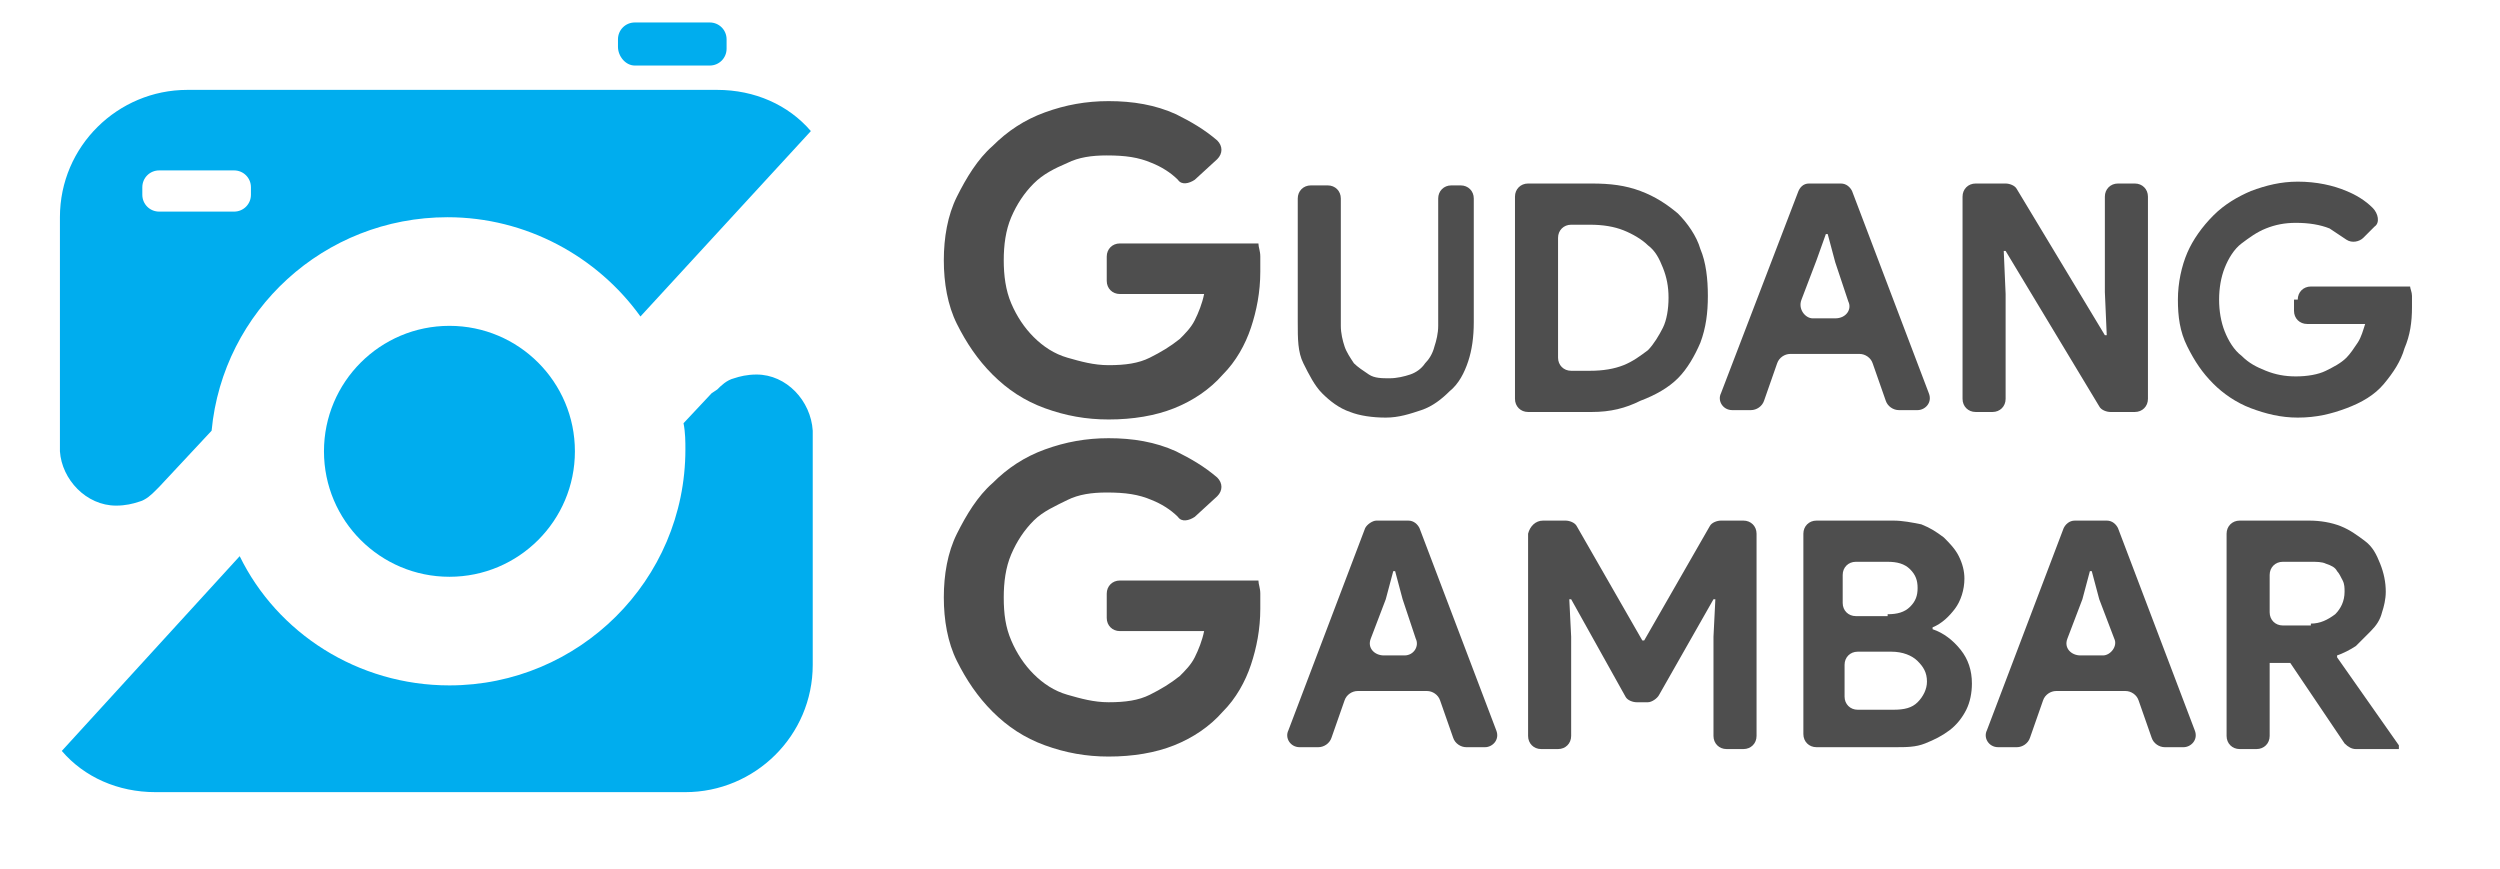
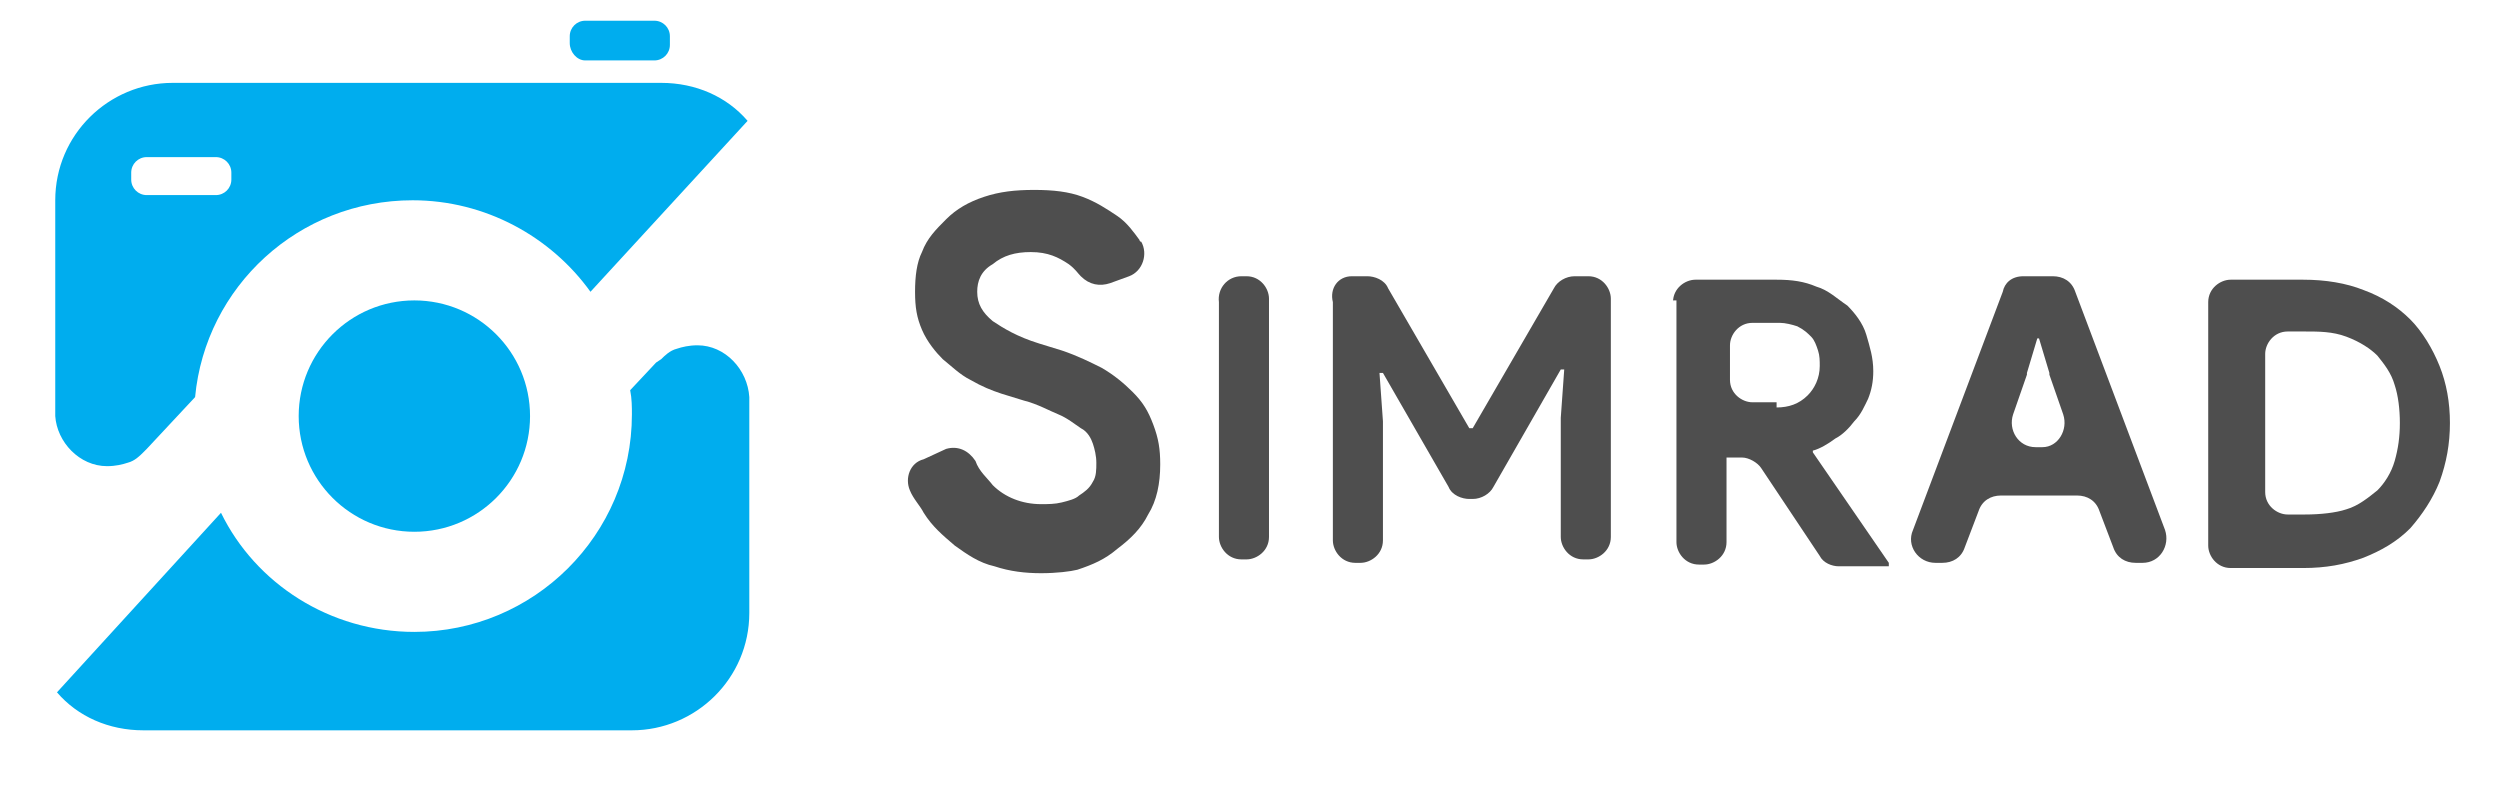
- <svg xmlns="http://www.w3.org/2000/svg" version="1.1" id="katman_1" x="0px" y="0px" viewBox="0 0 133.5 46.4" style="enable-background:new 0 0 133.5 46.4;" xml:space="preserve">
+ <svg xmlns="http://www.w3.org/2000/svg" version="1.1" id="katman_1" x="0px" y="0px" viewBox="0 0 144.8 46.4" style="enable-background:new 0 0 144.8 46.4;" xml:space="preserve">
  <style type="text/css">
	.st0{fill:#00ADEE;}
	.st1{fill:#4E4E4E;}
</style>
  <g>
    <path class="st0" d="M33.9,3.5h4c0.5,0,0.9-0.4,0.9-0.9V2.1c0-0.5-0.4-0.9-0.9-0.9h-4c-0.5,0-0.9,0.4-0.9,0.9v0.4   C33,3,33.4,3.5,33.9,3.5z" />
-     <path class="st0" d="M40.4,20C40.4,19.9,40.4,19.9,40.4,20L40.4,20c-0.5,0-0.9,0.1-1.2,0.2c-0.4,0.1-0.7,0.4-0.9,0.6L38,21   c0,0,0,0,0,0l-1.5,1.6c0.1,0.5,0.1,1,0.1,1.4c0,7-5.7,12.6-12.6,12.6c-4.9,0-9.2-2.8-11.2-6.9L3.3,40.1c1.2,1.4,3,2.2,5,2.2h28.3   c3.7,0,6.8-3,6.8-6.8V23C43.3,21.4,42,20,40.4,20z" />
-     <path class="st0" d="M6.2,27C6.2,27,6.2,27,6.2,27L6.2,27c0.5,0,0.9-0.1,1.2-0.2c0.4-0.1,0.7-0.4,0.9-0.6l0.2-0.2c0,0,0,0,0,0   l2.8-3c0.6-6.4,6-11.4,12.6-11.4c4.2,0,8,2.1,10.3,5.3l9.1-9.9c-1.2-1.4-3-2.2-5-2.2H10c-3.7,0-6.8,3-6.8,6.8v12.5   C3.3,25.6,4.6,27,6.2,27z M7.6,10c0-0.5,0.4-0.9,0.9-0.9h4c0.5,0,0.9,0.4,0.9,0.9v0.4c0,0.5-0.4,0.9-0.9,0.9h-4   c-0.5,0-0.9-0.4-0.9-0.9V10z" />
+     <path class="st0" d="M40.4,20C40.4,19.9,40.4,19.9,40.4,20L40.4,20c-0.5,0-0.9,0.1-1.2,0.2c-0.4,0.1-0.7,0.4-0.9,0.6L38,21l0,0   l-1.5,1.6c0.1,0.5,0.1,1,0.1,1.4c0,7-5.7,12.6-12.6,12.6c-4.9,0-9.2-2.8-11.2-6.9L3.3,40.1c1.2,1.4,3,2.2,5,2.2h28.3   c3.7,0,6.8-3,6.8-6.8V23C43.3,21.4,42,20,40.4,20z" />
+     <path class="st0" d="M6.2,27L6.2,27L6.2,27c0.5,0,0.9-0.1,1.2-0.2c0.4-0.1,0.7-0.4,0.9-0.6L8.5,26l0,0l2.8-3   c0.6-6.4,6-11.4,12.6-11.4c4.2,0,8,2.1,10.3,5.3L43.3,7c-1.2-1.4-3-2.2-5-2.2H10c-3.7,0-6.8,3-6.8,6.8v12.5C3.3,25.6,4.6,27,6.2,27   z M7.6,10c0-0.5,0.4-0.9,0.9-0.9h4c0.5,0,0.9,0.4,0.9,0.9v0.4c0,0.5-0.4,0.9-0.9,0.9h-4c-0.5,0-0.9-0.4-0.9-0.9V10z" />
    <circle class="st0" cx="24" cy="24.1" r="6.7" />
  </g>
  <g>
-     <path class="st1" d="M59.1,13.7c0-0.4,0.3-0.7,0.7-0.7h7.4c0,0.2,0.1,0.4,0.1,0.7c0,0.3,0,0.5,0,0.8c0,1.1-0.2,2.1-0.5,3   c-0.3,0.9-0.8,1.8-1.5,2.5c-0.7,0.8-1.6,1.4-2.6,1.8c-1,0.4-2.2,0.6-3.5,0.6c-1.2,0-2.3-0.2-3.4-0.6c-1.1-0.4-2-1-2.8-1.8   c-0.8-0.8-1.4-1.7-1.9-2.7s-0.7-2.2-0.7-3.4c0-1.2,0.2-2.4,0.7-3.4s1.1-2,1.9-2.7c0.8-0.8,1.7-1.4,2.8-1.8s2.2-0.6,3.4-0.6   c1.3,0,2.5,0.2,3.6,0.7c0.8,0.4,1.5,0.8,2.2,1.4c0.3,0.3,0.3,0.7,0,1l-1.2,1.1c-0.3,0.2-0.7,0.3-0.9,0c-0.4-0.4-0.9-0.7-1.4-0.9   c-0.7-0.3-1.4-0.4-2.4-0.4c-0.8,0-1.5,0.1-2.1,0.4c-0.7,0.3-1.3,0.6-1.8,1.1c-0.5,0.5-0.9,1.1-1.2,1.8c-0.3,0.7-0.4,1.5-0.4,2.3   s0.1,1.6,0.4,2.3c0.3,0.7,0.7,1.3,1.2,1.8c0.5,0.5,1.1,0.9,1.8,1.1s1.4,0.4,2.2,0.4c0.9,0,1.6-0.1,2.2-0.4c0.6-0.3,1.1-0.6,1.6-1   c0.3-0.3,0.6-0.6,0.8-1c0.2-0.4,0.4-0.9,0.5-1.4h-4.5c-0.4,0-0.7-0.3-0.7-0.7V13.7z" />
-     <path class="st1" d="M74,22.3c-0.7,0-1.4-0.1-1.9-0.3c-0.6-0.2-1.1-0.6-1.5-1c-0.4-0.4-0.7-1-1-1.6s-0.3-1.3-0.3-2.2v-6.6   c0-0.4,0.3-0.7,0.7-0.7h0.9c0.4,0,0.7,0.3,0.7,0.7v6.8c0,0.4,0.1,0.8,0.2,1.1c0.1,0.3,0.3,0.6,0.5,0.9c0.2,0.2,0.5,0.4,0.8,0.6   s0.7,0.2,1.1,0.2c0.4,0,0.8-0.1,1.1-0.2s0.6-0.3,0.8-0.6c0.2-0.2,0.4-0.5,0.5-0.9c0.1-0.3,0.2-0.7,0.2-1.1v-6.8   c0-0.4,0.3-0.7,0.7-0.7H78c0.4,0,0.7,0.3,0.7,0.7v6.6c0,0.8-0.1,1.5-0.3,2.1c-0.2,0.6-0.5,1.2-1,1.6c-0.4,0.4-0.9,0.8-1.5,1   C75.3,22.1,74.7,22.3,74,22.3z" />
-     <path class="st1" d="M80.9,10.5c0-0.4,0.3-0.7,0.7-0.7H85c1,0,1.8,0.1,2.6,0.4c0.8,0.3,1.4,0.7,2,1.2c0.5,0.5,1,1.2,1.2,1.9   c0.3,0.7,0.4,1.6,0.4,2.5c0,0.9-0.1,1.7-0.4,2.5c-0.3,0.7-0.7,1.4-1.2,1.9c-0.5,0.5-1.2,0.9-2,1.2C86.8,21.8,86,22,85,22h-3.4   c-0.4,0-0.7-0.3-0.7-0.7V10.5z M84.9,19.8c0.7,0,1.3-0.1,1.8-0.3c0.5-0.2,0.9-0.5,1.3-0.8c0.3-0.3,0.6-0.8,0.8-1.2s0.3-1,0.3-1.6   s-0.1-1.1-0.3-1.6s-0.4-0.9-0.8-1.2c-0.3-0.3-0.8-0.6-1.3-0.8S85.6,12,84.9,12h-1c-0.4,0-0.7,0.3-0.7,0.7v6.4   c0,0.4,0.3,0.7,0.7,0.7H84.9z" />
-     <path class="st1" d="M96.6,9.8h1.7c0.3,0,0.5,0.2,0.6,0.4l4.1,10.8c0.2,0.5-0.2,0.9-0.6,0.9h-1c-0.3,0-0.6-0.2-0.7-0.5l-0.7-2   c-0.1-0.3-0.4-0.5-0.7-0.5h-3.7c-0.3,0-0.6,0.2-0.7,0.5l-0.7,2c-0.1,0.3-0.4,0.5-0.7,0.5h-1c-0.5,0-0.8-0.5-0.6-0.9L96,10.3   C96.1,10,96.3,9.8,96.6,9.8z M98.7,16.1L98,14c0,0,0,0,0,0l-0.4-1.5h-0.1L97,13.9c0,0,0,0,0,0l-0.8,2.1C96,16.5,96.4,17,96.8,17   h1.2C98.6,17,98.9,16.5,98.7,16.1z" />
-     <path class="st1" d="M105.5,9.8h1.6c0.2,0,0.5,0.1,0.6,0.3l4.7,7.8h0.1l-0.1-2.3c0,0,0,0,0,0v-5.1c0-0.4,0.3-0.7,0.7-0.7h0.9   c0.4,0,0.7,0.3,0.7,0.7v10.8c0,0.4-0.3,0.7-0.7,0.7h-1.3c-0.2,0-0.5-0.1-0.6-0.3l-5-8.3h-0.1l0.1,2.3c0,0,0,0,0,0v5.6   c0,0.4-0.3,0.7-0.7,0.7h-0.9c-0.4,0-0.7-0.3-0.7-0.7V10.5C104.8,10.1,105.1,9.8,105.5,9.8z" />
-     <path class="st1" d="M122.7,16c0-0.4,0.3-0.7,0.7-0.7h5.3c0,0.1,0.1,0.3,0.1,0.5c0,0.2,0,0.4,0,0.6c0,0.8-0.1,1.5-0.4,2.2   c-0.2,0.7-0.6,1.3-1.1,1.9c-0.5,0.6-1.2,1-2,1.3c-0.8,0.3-1.6,0.5-2.6,0.5c-0.9,0-1.7-0.2-2.5-0.5c-0.8-0.3-1.5-0.8-2-1.3   c-0.6-0.6-1-1.2-1.4-2s-0.5-1.6-0.5-2.5s0.2-1.8,0.5-2.5s0.8-1.4,1.4-2c0.6-0.6,1.3-1,2-1.3c0.8-0.3,1.6-0.5,2.5-0.5   c1,0,1.9,0.2,2.6,0.5c0.5,0.2,1,0.5,1.4,0.9c0.3,0.3,0.4,0.8,0.1,1l-0.6,0.6c-0.2,0.2-0.6,0.3-0.9,0.1c-0.3-0.2-0.6-0.4-0.9-0.6   c-0.5-0.2-1.1-0.3-1.8-0.3c-0.6,0-1.1,0.1-1.6,0.3c-0.5,0.2-0.9,0.5-1.3,0.8s-0.7,0.8-0.9,1.3c-0.2,0.5-0.3,1.1-0.3,1.7   s0.1,1.2,0.3,1.7c0.2,0.5,0.5,1,0.9,1.3c0.4,0.4,0.8,0.6,1.3,0.8c0.5,0.2,1,0.3,1.6,0.3c0.6,0,1.2-0.1,1.6-0.3   c0.4-0.2,0.8-0.4,1.1-0.7c0.2-0.2,0.4-0.5,0.6-0.8s0.3-0.7,0.4-1h-3.1c-0.4,0-0.7-0.3-0.7-0.7V16z" />
-     <path class="st1" d="M59.1,31.7c0-0.4,0.3-0.7,0.7-0.7h7.4c0,0.2,0.1,0.4,0.1,0.7c0,0.3,0,0.5,0,0.8c0,1.1-0.2,2.1-0.5,3   s-0.8,1.8-1.5,2.5c-0.7,0.8-1.6,1.4-2.6,1.8c-1,0.4-2.2,0.6-3.5,0.6c-1.2,0-2.3-0.2-3.4-0.6c-1.1-0.4-2-1-2.8-1.8   c-0.8-0.8-1.4-1.7-1.9-2.7c-0.5-1-0.7-2.2-0.7-3.4c0-1.2,0.2-2.4,0.7-3.4c0.5-1,1.1-2,1.9-2.7c0.8-0.8,1.7-1.4,2.8-1.8   c1.1-0.4,2.2-0.6,3.4-0.6c1.3,0,2.5,0.2,3.6,0.7c0.8,0.4,1.5,0.8,2.2,1.4c0.3,0.3,0.3,0.7,0,1l-1.2,1.1c-0.3,0.2-0.7,0.3-0.9,0   c-0.4-0.4-0.9-0.7-1.4-0.9c-0.7-0.3-1.4-0.4-2.4-0.4c-0.8,0-1.5,0.1-2.1,0.4s-1.3,0.6-1.8,1.1c-0.5,0.5-0.9,1.1-1.2,1.8   c-0.3,0.7-0.4,1.5-0.4,2.3c0,0.9,0.1,1.6,0.4,2.3c0.3,0.7,0.7,1.3,1.2,1.8c0.5,0.5,1.1,0.9,1.8,1.1s1.4,0.4,2.2,0.4   c0.9,0,1.6-0.1,2.2-0.4c0.6-0.3,1.1-0.6,1.6-1c0.3-0.3,0.6-0.6,0.8-1c0.2-0.4,0.4-0.9,0.5-1.4h-4.5c-0.4,0-0.7-0.3-0.7-0.7V31.7z" />
-     <path class="st1" d="M73.5,27.8h1.7c0.3,0,0.5,0.2,0.6,0.4l4.1,10.8c0.2,0.5-0.2,0.9-0.6,0.9h-1c-0.3,0-0.6-0.2-0.7-0.5l-0.7-2   c-0.1-0.3-0.4-0.5-0.7-0.5h-3.7c-0.3,0-0.6,0.2-0.7,0.5l-0.7,2c-0.1,0.3-0.4,0.5-0.7,0.5h-1c-0.5,0-0.8-0.5-0.6-0.9l4.1-10.8   C73,28,73.3,27.8,73.5,27.8z M75.6,34.1L74.9,32c0,0,0,0,0,0l-0.4-1.5h-0.1l-0.4,1.5c0,0,0,0,0,0l-0.8,2.1   c-0.2,0.5,0.2,0.9,0.7,0.9H75C75.5,35,75.8,34.5,75.6,34.1z" />
-     <path class="st1" d="M82.4,27.8h1.2c0.2,0,0.5,0.1,0.6,0.3l3.5,6.1h0.1l3.5-6.1c0.1-0.2,0.4-0.3,0.6-0.3h1.2c0.4,0,0.7,0.3,0.7,0.7   v10.8c0,0.4-0.3,0.7-0.7,0.7h-0.9c-0.4,0-0.7-0.3-0.7-0.7V34c0,0,0,0,0,0l0.1-2h-0.1l-2.9,5.1c-0.1,0.2-0.4,0.4-0.6,0.4h-0.6   c-0.2,0-0.5-0.1-0.6-0.3L83.9,32h-0.1l0.1,2c0,0,0,0,0,0v5.3c0,0.4-0.3,0.7-0.7,0.7h-0.9c-0.4,0-0.7-0.3-0.7-0.7V28.5   C81.7,28.1,82,27.8,82.4,27.8z" />
-     <path class="st1" d="M96.3,28.5c0-0.4,0.3-0.7,0.7-0.7h4.1c0.5,0,1,0.1,1.5,0.2c0.5,0.2,0.8,0.4,1.2,0.7c0.3,0.3,0.6,0.6,0.8,1   c0.2,0.4,0.3,0.8,0.3,1.2c0,0.6-0.2,1.2-0.5,1.6s-0.7,0.8-1.2,1v0.1c0.6,0.2,1.1,0.6,1.5,1.1c0.4,0.5,0.6,1.1,0.6,1.8   c0,0.5-0.1,1-0.3,1.4c-0.2,0.4-0.5,0.8-0.9,1.1c-0.4,0.3-0.8,0.5-1.3,0.7c-0.5,0.2-1,0.2-1.6,0.2h-4.2c-0.4,0-0.7-0.3-0.7-0.7V28.5   z M100.8,32.8c0.5,0,0.9-0.1,1.2-0.4s0.4-0.6,0.4-1s-0.1-0.7-0.4-1c-0.3-0.3-0.7-0.4-1.2-0.4h-1.7c-0.4,0-0.7,0.3-0.7,0.7v1.5   c0,0.4,0.3,0.7,0.7,0.7H100.8z M101.1,37.9c0.6,0,1-0.1,1.3-0.4c0.3-0.3,0.5-0.7,0.5-1.1c0-0.5-0.2-0.8-0.5-1.1   c-0.3-0.3-0.8-0.5-1.4-0.5h-1.8c-0.4,0-0.7,0.3-0.7,0.7v1.7c0,0.4,0.3,0.7,0.7,0.7H101.1z" />
-     <path class="st1" d="M110.8,27.8h1.7c0.3,0,0.5,0.2,0.6,0.4l4.1,10.8c0.2,0.5-0.2,0.9-0.6,0.9h-1c-0.3,0-0.6-0.2-0.7-0.5l-0.7-2   c-0.1-0.3-0.4-0.5-0.7-0.5h-3.7c-0.3,0-0.6,0.2-0.7,0.5l-0.7,2c-0.1,0.3-0.4,0.5-0.7,0.5h-1c-0.5,0-0.8-0.5-0.6-0.9l4.1-10.8   C110.3,28,110.5,27.8,110.8,27.8z M112.9,34.1l-0.8-2.1c0,0,0,0,0,0l-0.4-1.5h-0.1l-0.4,1.5c0,0,0,0,0,0l-0.8,2.1   c-0.2,0.5,0.2,0.9,0.7,0.9h1.2C112.7,35,113.1,34.5,112.9,34.1z" />
-     <path class="st1" d="M118.9,28.5c0-0.4,0.3-0.7,0.7-0.7h3.7c0.6,0,1.2,0.1,1.7,0.3c0.5,0.2,0.9,0.5,1.3,0.8   c0.4,0.3,0.6,0.7,0.8,1.2c0.2,0.5,0.3,1,0.3,1.5c0,0.4-0.1,0.8-0.2,1.1c-0.1,0.4-0.3,0.7-0.6,1s-0.5,0.5-0.8,0.8   c-0.3,0.2-0.7,0.4-1,0.5l0,0.1l3.3,4.7V40h-2.3c-0.2,0-0.4-0.1-0.6-0.3l-2.9-4.3h-1.1v3.9c0,0.4-0.3,0.7-0.7,0.7h-0.9   c-0.4,0-0.7-0.3-0.7-0.7V28.5z M123.4,33.3c0.5,0,0.9-0.2,1.3-0.5c0.3-0.3,0.5-0.7,0.5-1.2c0-0.2,0-0.4-0.1-0.6s-0.2-0.4-0.3-0.5   c-0.1-0.2-0.3-0.3-0.6-0.4c-0.2-0.1-0.5-0.1-0.8-0.1h-1.5c-0.4,0-0.7,0.3-0.7,0.7v2c0,0.4,0.3,0.7,0.7,0.7H123.4z" />
+     <path class="st1" d="M166.7-42.3c0-0.4,0.3-0.7,0.7-0.7h7.4c0,0.2,0.1,0.4,0.1,0.7s0,0.5,0,0.8c0,1.1-0.2,2.1-0.5,3   s-0.8,1.8-1.5,2.5c-0.7,0.8-1.6,1.4-2.6,1.8c-1,0.4-2.2,0.6-3.5,0.6c-1.2,0-2.3-0.2-3.4-0.6c-1.1-0.4-2-1-2.8-1.8s-1.4-1.7-1.9-2.7   s-0.7-2.2-0.7-3.4s0.2-2.4,0.7-3.4s1.1-2,1.9-2.7c0.8-0.8,1.7-1.4,2.8-1.8s2.2-0.6,3.4-0.6c1.3,0,2.5,0.2,3.6,0.7   c0.8,0.4,1.5,0.8,2.2,1.4c0.3,0.3,0.3,0.7,0,1l-1.2,1.1c-0.3,0.2-0.7,0.3-0.9,0c-0.4-0.4-0.9-0.7-1.4-0.9c-0.7-0.3-1.4-0.4-2.4-0.4   c-0.8,0-1.5,0.1-2.1,0.4c-0.7,0.3-1.3,0.6-1.8,1.1s-0.9,1.1-1.2,1.8c-0.3,0.7-0.4,1.5-0.4,2.3s0.1,1.6,0.4,2.3s0.7,1.3,1.2,1.8   s1.1,0.9,1.8,1.1c0.7,0.2,1.4,0.4,2.2,0.4c0.9,0,1.6-0.1,2.2-0.4c0.6-0.3,1.1-0.6,1.6-1c0.3-0.3,0.6-0.6,0.8-1s0.4-0.9,0.5-1.4   h-4.5c-0.4,0-0.7-0.3-0.7-0.7L166.7-42.3L166.7-42.3z" />
+     <path class="st1" d="M181.6-33.7c-0.7,0-1.4-0.1-1.9-0.3c-0.6-0.2-1.1-0.6-1.5-1c-0.4-0.4-0.7-1-1-1.6c-0.3-0.6-0.3-1.3-0.3-2.2   v-6.6c0-0.4,0.3-0.7,0.7-0.7h0.9c0.4,0,0.7,0.3,0.7,0.7v6.8c0,0.4,0.1,0.8,0.2,1.1c0.1,0.3,0.3,0.6,0.5,0.9   c0.2,0.2,0.5,0.4,0.8,0.6s0.7,0.2,1.1,0.2c0.4,0,0.8-0.1,1.1-0.2c0.3-0.1,0.6-0.3,0.8-0.6c0.2-0.2,0.4-0.5,0.5-0.9   c0.1-0.3,0.2-0.7,0.2-1.1v-6.8c0-0.4,0.3-0.7,0.7-0.7h0.5c0.4,0,0.7,0.3,0.7,0.7v6.6c0,0.8-0.1,1.5-0.3,2.1c-0.2,0.6-0.5,1.2-1,1.6   c-0.4,0.4-0.9,0.8-1.5,1C182.9-33.9,182.3-33.7,181.6-33.7z" />
+     <path class="st1" d="M188.5-45.5c0-0.4,0.3-0.7,0.7-0.7h3.4c1,0,1.8,0.1,2.6,0.4c0.8,0.3,1.4,0.7,2,1.2c0.5,0.5,1,1.2,1.2,1.9   c0.3,0.7,0.4,1.6,0.4,2.5s-0.1,1.7-0.4,2.5c-0.3,0.7-0.7,1.4-1.2,1.9s-1.2,0.9-2,1.2c-0.8,0.4-1.6,0.6-2.6,0.6h-3.4   c-0.4,0-0.7-0.3-0.7-0.7V-45.5z M192.5-36.2c0.7,0,1.3-0.1,1.8-0.3s0.9-0.5,1.3-0.8c0.3-0.3,0.6-0.8,0.8-1.2s0.3-1,0.3-1.6   s-0.1-1.1-0.3-1.6s-0.4-0.9-0.8-1.2c-0.3-0.3-0.8-0.6-1.3-0.8s-1.1-0.3-1.8-0.3h-1c-0.4,0-0.7,0.3-0.7,0.7v6.4   c0,0.4,0.3,0.7,0.7,0.7C191.5-36.2,192.5-36.2,192.5-36.2z" />
+     <path class="st1" d="M204.2-46.2h1.7c0.3,0,0.5,0.2,0.6,0.4l4.1,10.8c0.2,0.5-0.2,0.9-0.6,0.9h-1c-0.3,0-0.6-0.2-0.7-0.5l-0.7-2   c-0.1-0.3-0.4-0.5-0.7-0.5h-3.7c-0.3,0-0.6,0.2-0.7,0.5l-0.7,2c-0.1,0.3-0.4,0.5-0.7,0.5h-1c-0.5,0-0.8-0.5-0.6-0.9l4.1-10.7   C203.7-46,203.9-46.2,204.2-46.2z M206.3-39.9l-0.7-2.1l0,0l-0.4-1.5h-0.1l-0.5,1.4l0,0l-0.8,2.1c-0.2,0.5,0.2,1,0.6,1h1.2   C206.2-39,206.5-39.5,206.3-39.9z" />
+     <path class="st1" d="M213.1-46.2h1.6c0.2,0,0.5,0.1,0.6,0.3l4.7,7.8h0.1l-0.1-2.3l0,0v-5.1c0-0.4,0.3-0.7,0.7-0.7h0.9   c0.4,0,0.7,0.3,0.7,0.7v10.8c0,0.4-0.3,0.7-0.7,0.7h-1.3c-0.2,0-0.5-0.1-0.6-0.3l-5-8.3h-0.1l0.1,2.3l0,0v5.6   c0,0.4-0.3,0.7-0.7,0.7h-0.9c-0.4,0-0.7-0.3-0.7-0.7v-10.8C212.4-45.9,212.7-46.2,213.1-46.2z" />
+     <path class="st1" d="M230.3-40c0-0.4,0.3-0.7,0.7-0.7h5.3c0,0.1,0.1,0.3,0.1,0.5s0,0.4,0,0.6c0,0.8-0.1,1.5-0.4,2.2   c-0.2,0.7-0.6,1.3-1.1,1.9c-0.5,0.6-1.2,1-2,1.3s-1.6,0.5-2.6,0.5c-0.9,0-1.7-0.2-2.5-0.5s-1.5-0.8-2-1.3c-0.6-0.6-1-1.2-1.4-2   c-0.4-0.8-0.5-1.6-0.5-2.5c0-0.9,0.2-1.8,0.5-2.5s0.8-1.4,1.4-2c0.6-0.6,1.3-1,2-1.3c0.8-0.3,1.6-0.5,2.5-0.5c1,0,1.9,0.2,2.6,0.5   c0.5,0.2,1,0.5,1.4,0.9c0.3,0.3,0.4,0.8,0.1,1l-0.6,0.6c-0.2,0.2-0.6,0.3-0.9,0.1c-0.3-0.2-0.6-0.4-0.9-0.6   c-0.5-0.2-1.1-0.3-1.8-0.3c-0.6,0-1.1,0.1-1.6,0.3s-0.9,0.5-1.3,0.8c-0.4,0.3-0.7,0.8-0.9,1.3s-0.3,1.1-0.3,1.7s0.1,1.2,0.3,1.7   s0.5,1,0.9,1.3c0.4,0.4,0.8,0.6,1.3,0.8c0.5,0.2,1,0.3,1.6,0.3s1.2-0.1,1.6-0.3c0.4-0.2,0.8-0.4,1.1-0.7c0.2-0.2,0.4-0.5,0.6-0.8   c0.2-0.3,0.3-0.7,0.4-1h-3.1c-0.4,0-0.7-0.3-0.7-0.7V-40H230.3z" />
+     <path class="st1" d="M166.7-24.3c0-0.4,0.3-0.7,0.7-0.7h7.4c0,0.2,0.1,0.4,0.1,0.7c0,0.3,0,0.5,0,0.8c0,1.1-0.2,2.1-0.5,3   s-0.8,1.8-1.5,2.5c-0.7,0.8-1.6,1.4-2.6,1.8c-1,0.4-2.2,0.6-3.5,0.6c-1.2,0-2.3-0.2-3.4-0.6c-1.1-0.4-2-1-2.8-1.8   c-0.8-0.8-1.4-1.7-1.9-2.7s-0.7-2.2-0.7-3.4s0.2-2.4,0.7-3.4s1.1-2,1.9-2.7c0.8-0.8,1.7-1.4,2.8-1.8c1.1-0.4,2.2-0.6,3.4-0.6   c1.3,0,2.5,0.2,3.6,0.7c0.8,0.4,1.5,0.8,2.2,1.4c0.3,0.3,0.3,0.7,0,1l-1.2,1.1c-0.3,0.2-0.7,0.3-0.9,0c-0.4-0.4-0.9-0.7-1.4-0.9   c-0.7-0.3-1.4-0.4-2.4-0.4c-0.8,0-1.5,0.1-2.1,0.4c-0.6,0.3-1.3,0.6-1.8,1.1s-0.9,1.1-1.2,1.8c-0.3,0.7-0.4,1.5-0.4,2.3   c0,0.9,0.1,1.6,0.4,2.3c0.3,0.7,0.7,1.3,1.2,1.8s1.1,0.9,1.8,1.1c0.7,0.2,1.4,0.4,2.2,0.4c0.9,0,1.6-0.1,2.2-0.4   c0.6-0.3,1.1-0.6,1.6-1c0.3-0.3,0.6-0.6,0.8-1c0.2-0.4,0.4-0.9,0.5-1.4h-4.5c-0.4,0-0.7-0.3-0.7-0.7L166.7-24.3L166.7-24.3z" />
+     <path class="st1" d="M181.1-28.2h1.7c0.3,0,0.5,0.2,0.6,0.4l4.1,10.8c0.2,0.5-0.2,0.9-0.6,0.9h-1c-0.3,0-0.6-0.2-0.7-0.5l-0.7-2   c-0.1-0.3-0.4-0.5-0.7-0.5h-3.7c-0.3,0-0.6,0.2-0.7,0.5l-0.7,2c-0.1,0.3-0.4,0.5-0.7,0.5h-1c-0.5,0-0.8-0.5-0.6-0.9l4.1-10.8   C180.6-28,180.9-28.2,181.1-28.2z M183.2-21.9l-0.7-2.1l0,0l-0.4-1.5H182l-0.4,1.5l0,0l-0.8,2.1c-0.2,0.5,0.2,0.9,0.7,0.9h1.1   C183.1-21,183.4-21.5,183.2-21.9z" />
+     <path class="st1" d="M190-28.2h1.2c0.2,0,0.5,0.1,0.6,0.3l3.5,6.1h0.1l3.5-6.1c0.1-0.2,0.4-0.3,0.6-0.3h1.2c0.4,0,0.7,0.3,0.7,0.7   v10.8c0,0.4-0.3,0.7-0.7,0.7h-0.9c-0.4,0-0.7-0.3-0.7-0.7V-22l0,0l0.1-2h-0.1l-2.9,5.1c-0.1,0.2-0.4,0.4-0.6,0.4H195   c-0.2,0-0.5-0.1-0.6-0.3l-2.9-5.2h-0.1l0.1,2l0,0v5.3c0,0.4-0.3,0.7-0.7,0.7h-0.9c-0.4,0-0.7-0.3-0.7-0.7v-10.8   C189.3-27.9,189.6-28.2,190-28.2z" />
+     <path class="st1" d="M203.9-27.5c0-0.4,0.3-0.7,0.7-0.7h4.1c0.5,0,1,0.1,1.5,0.2c0.5,0.2,0.8,0.4,1.2,0.7c0.3,0.3,0.6,0.6,0.8,1   s0.3,0.8,0.3,1.2c0,0.6-0.2,1.2-0.5,1.6s-0.7,0.8-1.2,1v0.1c0.6,0.2,1.1,0.6,1.5,1.1s0.6,1.1,0.6,1.8c0,0.5-0.1,1-0.3,1.4   s-0.5,0.8-0.9,1.1c-0.4,0.3-0.8,0.5-1.3,0.7c-0.5,0.2-1,0.2-1.6,0.2h-4.2c-0.4,0-0.7-0.3-0.7-0.7L203.9-27.5L203.9-27.5z    M208.4-23.2c0.5,0,0.9-0.1,1.2-0.4s0.4-0.6,0.4-1s-0.1-0.7-0.4-1s-0.7-0.4-1.2-0.4h-1.7c-0.4,0-0.7,0.3-0.7,0.7v1.5   c0,0.4,0.3,0.7,0.7,0.7L208.4-23.2L208.4-23.2z M208.7-18.1c0.6,0,1-0.1,1.3-0.4s0.5-0.7,0.5-1.1c0-0.5-0.2-0.8-0.5-1.1   c-0.3-0.3-0.8-0.5-1.4-0.5h-1.8c-0.4,0-0.7,0.3-0.7,0.7v1.7c0,0.4,0.3,0.7,0.7,0.7C206.8-18.1,208.7-18.1,208.7-18.1z" />
+     <path class="st1" d="M218.4-28.2h1.7c0.3,0,0.5,0.2,0.6,0.4l4.1,10.8c0.2,0.5-0.2,0.9-0.6,0.9h-1c-0.3,0-0.6-0.2-0.7-0.5l-0.7-2   c-0.1-0.3-0.4-0.5-0.7-0.5h-3.7c-0.3,0-0.6,0.2-0.7,0.5l-0.7,2c-0.1,0.3-0.4,0.5-0.7,0.5h-1c-0.5,0-0.8-0.5-0.6-0.9l4.1-10.8   C217.9-28,218.1-28.2,218.4-28.2z M220.5-21.9l-0.8-2.1l0,0l-0.4-1.5h-0.1l-0.4,1.5l0,0l-0.8,2.1c-0.2,0.5,0.2,0.9,0.7,0.9h1.2   C220.3-21,220.7-21.5,220.5-21.9z" />
+     <path class="st1" d="M226.5-27.5c0-0.4,0.3-0.7,0.7-0.7h3.7c0.6,0,1.2,0.1,1.7,0.3c0.5,0.2,0.9,0.5,1.3,0.8   c0.4,0.3,0.6,0.7,0.8,1.2s0.3,1,0.3,1.5c0,0.4-0.1,0.8-0.2,1.1c-0.1,0.4-0.3,0.7-0.6,1s-0.5,0.5-0.8,0.8c-0.3,0.2-0.7,0.4-1,0.5   v0.1l3.3,4.7v0.2h-2.3c-0.2,0-0.4-0.1-0.6-0.3l-2.9-4.3h-1.1v3.9c0,0.4-0.3,0.7-0.7,0.7h-0.9c-0.4,0-0.7-0.3-0.7-0.7   C226.5-16.7,226.5-27.5,226.5-27.5z M231-22.7c0.5,0,0.9-0.2,1.3-0.5c0.3-0.3,0.5-0.7,0.5-1.2c0-0.2,0-0.4-0.1-0.6   s-0.2-0.4-0.3-0.5c-0.1-0.2-0.3-0.3-0.6-0.4c-0.2-0.1-0.5-0.1-0.8-0.1h-1.5c-0.4,0-0.7,0.3-0.7,0.7v2c0,0.4,0.3,0.7,0.7,0.7   L231-22.7L231-22.7z" />
  </g>
+   <path class="st1" d="M60.3,33.2c-0.9,0-1.8-0.1-2.7-0.4c-0.9-0.2-1.6-0.7-2.3-1.2c-0.7-0.6-1.3-1.1-1.8-1.9  c-0.2-0.4-0.6-0.8-0.8-1.3c-0.3-0.7,0-1.6,0.8-1.8l1.3-0.6c0.7-0.2,1.3,0.1,1.7,0.7c0.2,0.6,0.7,1,1,1.4c0.7,0.7,1.7,1.1,2.8,1.1  c0.4,0,0.8,0,1.2-0.1c0.4-0.1,0.8-0.2,1-0.4c0.3-0.2,0.6-0.4,0.8-0.8c0.2-0.3,0.2-0.7,0.2-1.1c0-0.4-0.1-0.8-0.2-1.1  c-0.1-0.3-0.3-0.7-0.7-0.9c-0.3-0.2-0.8-0.6-1.3-0.8s-1.2-0.6-2-0.8l-1.3-0.4c-0.6-0.2-1.1-0.4-1.8-0.8c-0.6-0.3-1.1-0.8-1.6-1.2  c-0.4-0.4-0.9-1-1.2-1.7c-0.3-0.7-0.4-1.3-0.4-2.2c0-0.9,0.1-1.7,0.4-2.3c0.3-0.8,0.8-1.3,1.4-1.9c0.6-0.6,1.3-1,2.2-1.3  c0.9-0.3,1.8-0.4,2.9-0.4s2,0.1,2.8,0.4c0.8,0.3,1.4,0.7,2,1.1c0.6,0.4,1,1,1.3,1.4c0,0,0,0.1,0.1,0.1c0.4,0.7,0.1,1.7-0.7,2  l-1.1,0.4c-0.6,0.2-1.2,0.1-1.7-0.4c-0.2-0.2-0.3-0.4-0.7-0.7c-0.6-0.4-1.2-0.7-2.2-0.7c-0.9,0-1.6,0.2-2.2,0.7  c-0.7,0.4-0.9,1-0.9,1.6c0,0.7,0.3,1.2,0.9,1.7c0.6,0.4,1.4,0.9,2.7,1.3l1.3,0.4c0.9,0.3,1.7,0.7,2.3,1c0.7,0.4,1.3,0.9,1.8,1.4  c0.6,0.6,0.9,1.1,1.2,1.9s0.4,1.4,0.4,2.3c0,1.1-0.2,2.1-0.7,2.9c-0.4,0.8-1,1.4-1.8,2c-0.7,0.6-1.4,0.9-2.3,1.2  C62,33.1,61.2,33.2,60.3,33.2z" />
+   <path class="st1" d="M71.9,16h0.3c0.8,0,1.3,0.7,1.3,1.3v13.8c0,0.8-0.7,1.3-1.3,1.3h-0.3c-0.8,0-1.3-0.7-1.3-1.3V17.5  C70.5,16.7,71.1,16,71.9,16z" />
+   <path class="st1" d="M78.3,16h0.9c0.4,0,1,0.2,1.2,0.7l4.7,8.1h0.2l4.7-8.1c0.2-0.4,0.7-0.7,1.2-0.7H92c0.8,0,1.3,0.7,1.3,1.3v13.8  c0,0.8-0.7,1.3-1.3,1.3h-0.3c-0.8,0-1.3-0.7-1.3-1.3v-6.8v-0.1l0.2-2.8h-0.2l-3.9,6.8c-0.2,0.4-0.7,0.7-1.2,0.7h-0.2  c-0.4,0-1-0.2-1.2-0.7l-3.8-6.6h-0.2l0.2,2.8v0.1v6.8c0,0.8-0.7,1.3-1.3,1.3h-0.3c-0.8,0-1.3-0.7-1.3-1.3V17.5  C77,16.7,77.5,16,78.3,16z" />
+   <path class="st1" d="M96.9,17.5c0-0.8,0.7-1.3,1.3-1.3h4.7c0.9,0,1.6,0.1,2.3,0.4c0.7,0.2,1.2,0.7,1.8,1.1c0.4,0.4,0.9,1,1.1,1.7  c0.2,0.7,0.4,1.3,0.4,2.1c0,0.6-0.1,1.1-0.3,1.6c-0.2,0.4-0.4,0.9-0.8,1.3c-0.3,0.4-0.7,0.8-1.1,1c-0.4,0.3-0.9,0.6-1.3,0.7v0.1  l4.4,6.4v0.2h-2.9c-0.4,0-0.9-0.2-1.1-0.6l-3.4-5.1c-0.2-0.3-0.7-0.6-1.1-0.6H100v4.9c0,0.8-0.7,1.3-1.3,1.3h-0.3  c-0.8,0-1.3-0.7-1.3-1.3v-14H96.9z M102.9,23.6c0.7,0,1.3-0.2,1.8-0.7c0.4-0.4,0.7-1,0.7-1.7c0-0.3,0-0.6-0.1-0.9s-0.2-0.6-0.4-0.8  c-0.2-0.2-0.4-0.4-0.8-0.6c-0.3-0.1-0.7-0.2-1-0.2h-1.6c-0.8,0-1.3,0.7-1.3,1.3V22c0,0.8,0.7,1.3,1.3,1.3h1.4V23.6z" />
+   <path class="st1" d="M117.2,16h1.7c0.6,0,1.1,0.3,1.3,0.9l5.2,13.8c0.3,0.9-0.3,1.9-1.3,1.9h-0.4c-0.6,0-1.1-0.3-1.3-0.9l-0.8-2.1  c-0.2-0.6-0.7-0.9-1.3-0.9h-4.4c-0.6,0-1.1,0.3-1.3,0.9l-0.8,2.1c-0.2,0.6-0.7,0.9-1.3,0.9h-0.4c-1,0-1.7-1-1.3-1.9l5.2-13.8  C116.1,16.4,116.5,16,117.2,16z M119.5,24l-0.8-2.3c0,0,0,0,0-0.1l-0.6-2H118l-0.6,2c0,0,0,0,0,0.1l-0.8,2.3  c-0.3,0.9,0.3,1.9,1.3,1.9h0.4C119.2,25.9,119.8,24.9,119.5,24z" />
+   <path class="st1" d="M127.9,17.5c0-0.8,0.7-1.3,1.3-1.3h4.2c1.3,0,2.5,0.2,3.5,0.6c1.1,0.4,2,1,2.7,1.7c0.7,0.7,1.3,1.7,1.7,2.7  c0.4,1,0.6,2.1,0.6,3.3c0,1.2-0.2,2.3-0.6,3.4c-0.4,1-1,1.9-1.7,2.7c-0.8,0.8-1.7,1.3-2.7,1.7c-1.1,0.4-2.2,0.6-3.5,0.6h-4.2  c-0.8,0-1.3-0.7-1.3-1.3C127.9,31.3,127.9,17.5,127.9,17.5z M133.5,29.8c0.9,0,1.8-0.1,2.4-0.3c0.7-0.2,1.3-0.7,1.8-1.1  c0.4-0.4,0.8-1,1-1.7c0.2-0.7,0.3-1.4,0.3-2.2s-0.1-1.6-0.3-2.2c-0.2-0.7-0.6-1.2-1-1.7c-0.4-0.4-1-0.8-1.8-1.1  c-0.8-0.3-1.6-0.3-2.4-0.3h-1c-0.8,0-1.3,0.7-1.3,1.3v8c0,0.8,0.7,1.3,1.3,1.3C132.5,29.8,133.5,29.8,133.5,29.8z" />
</svg>
